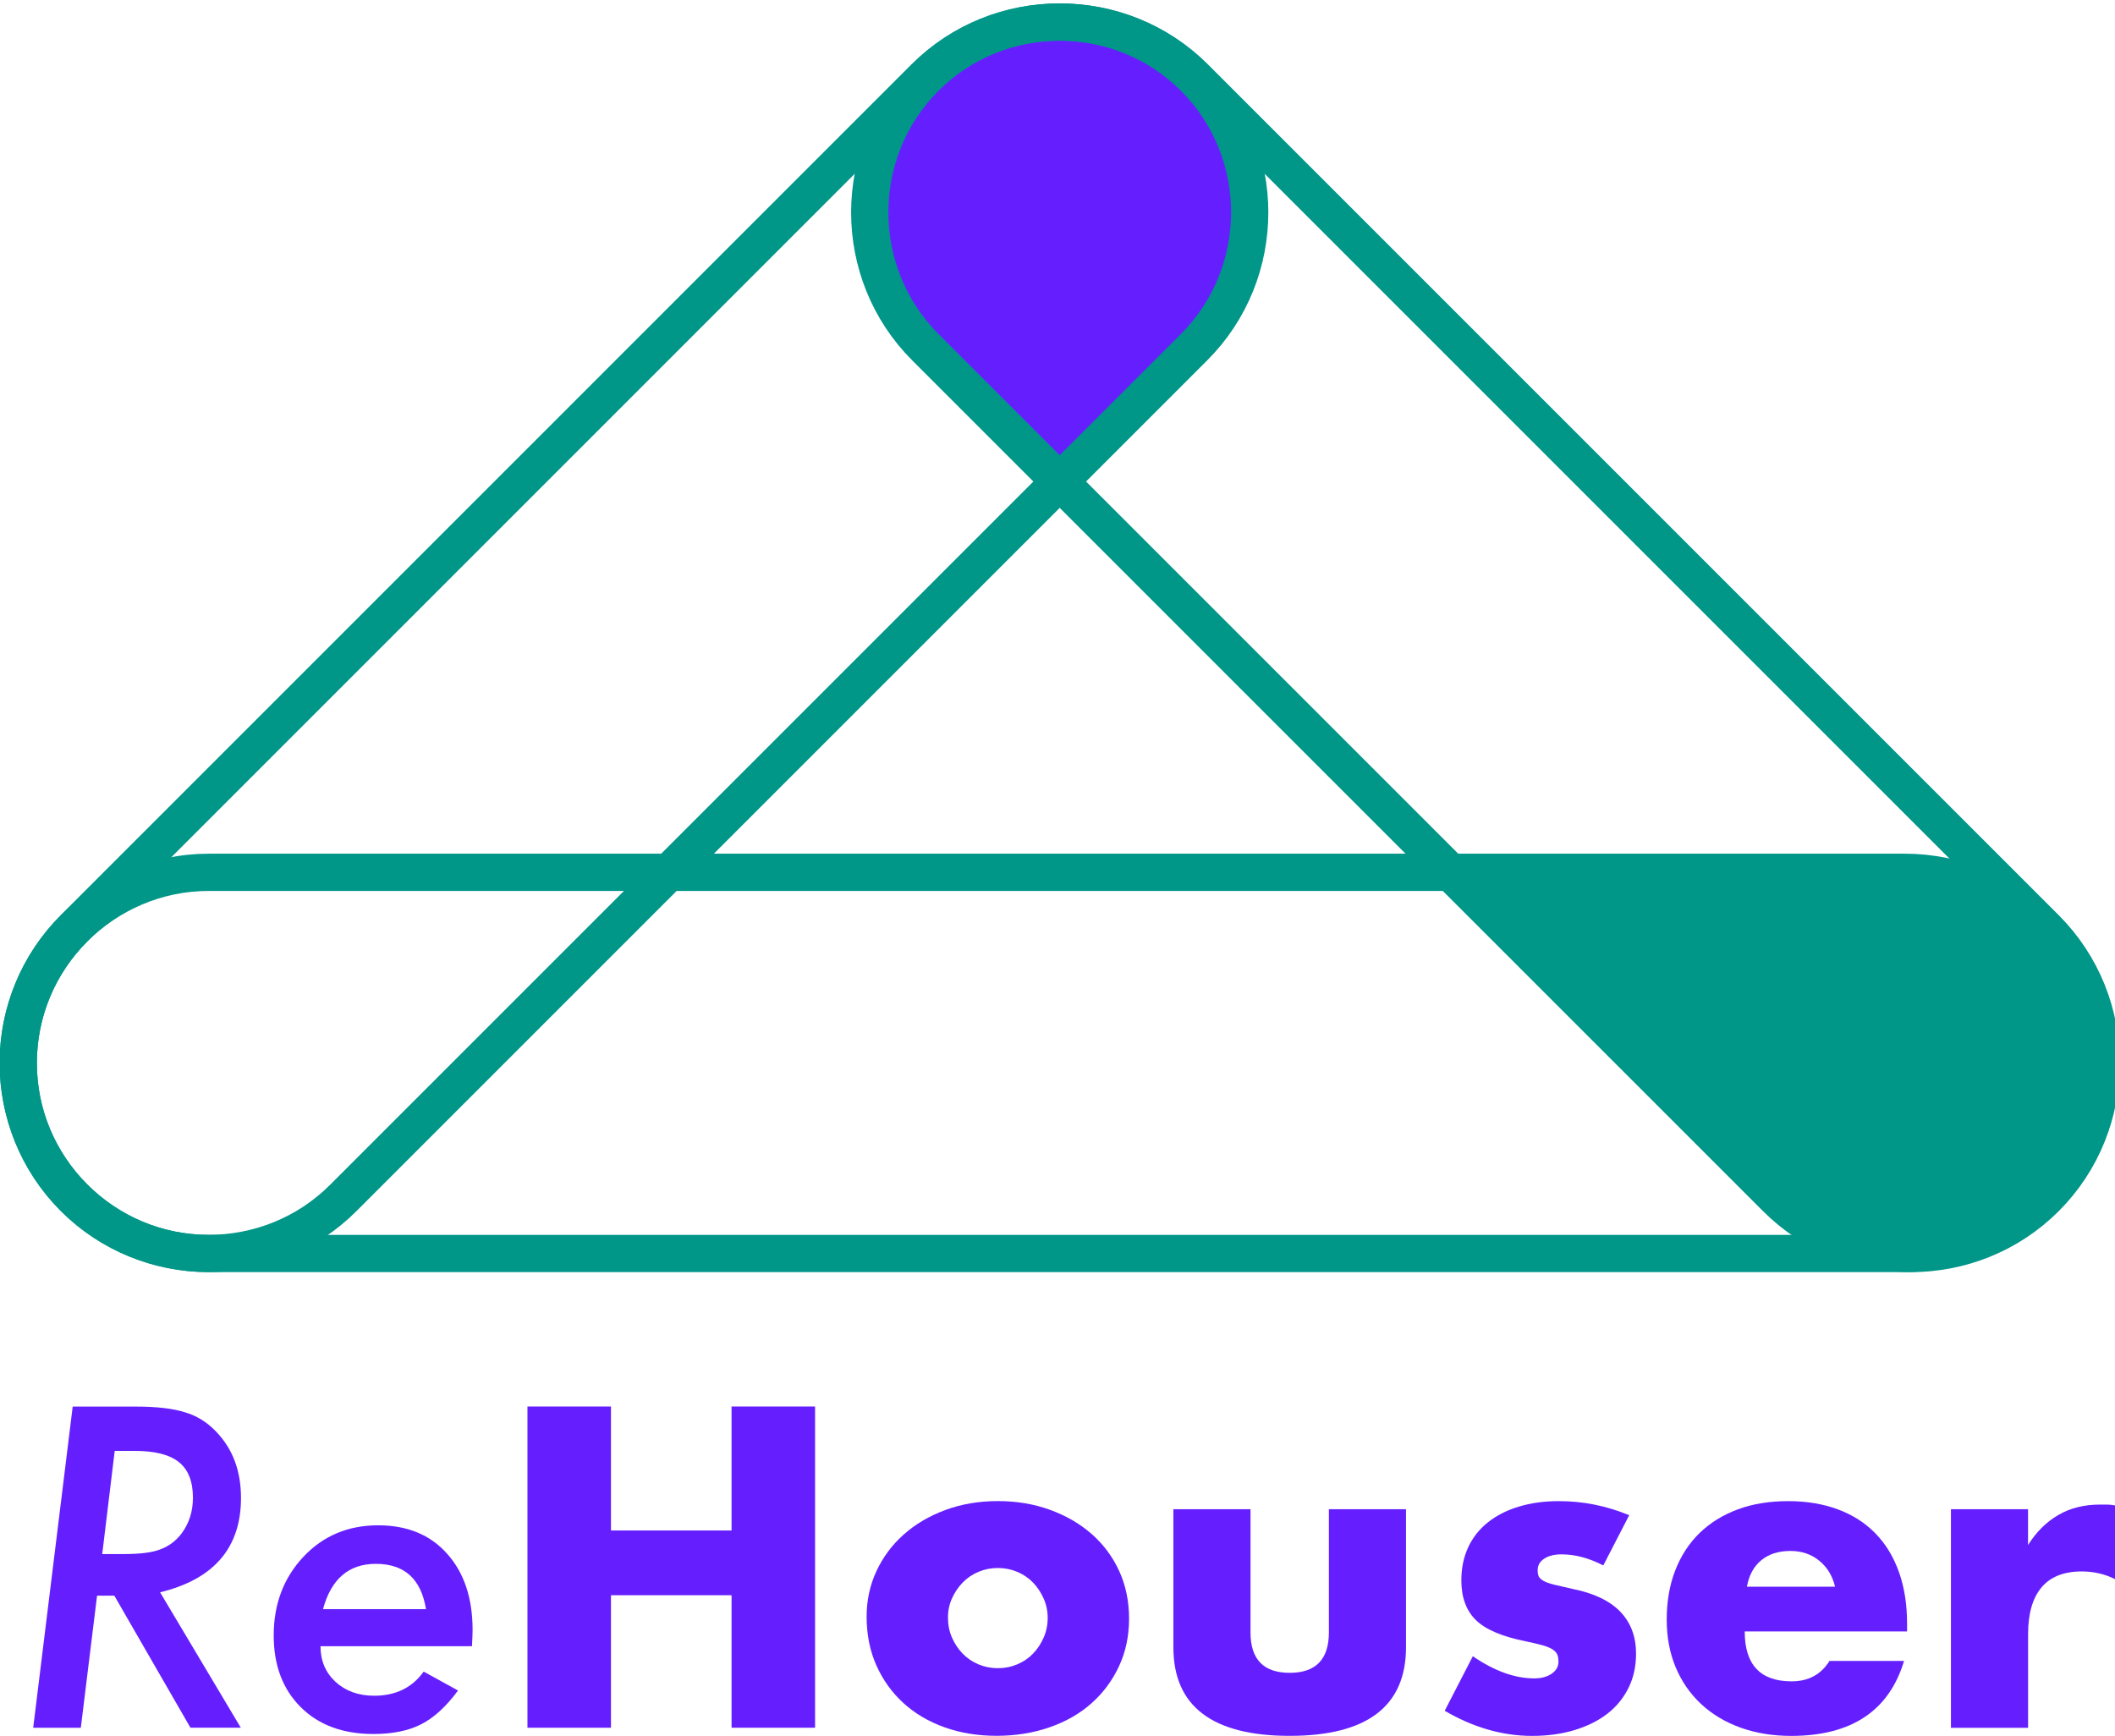
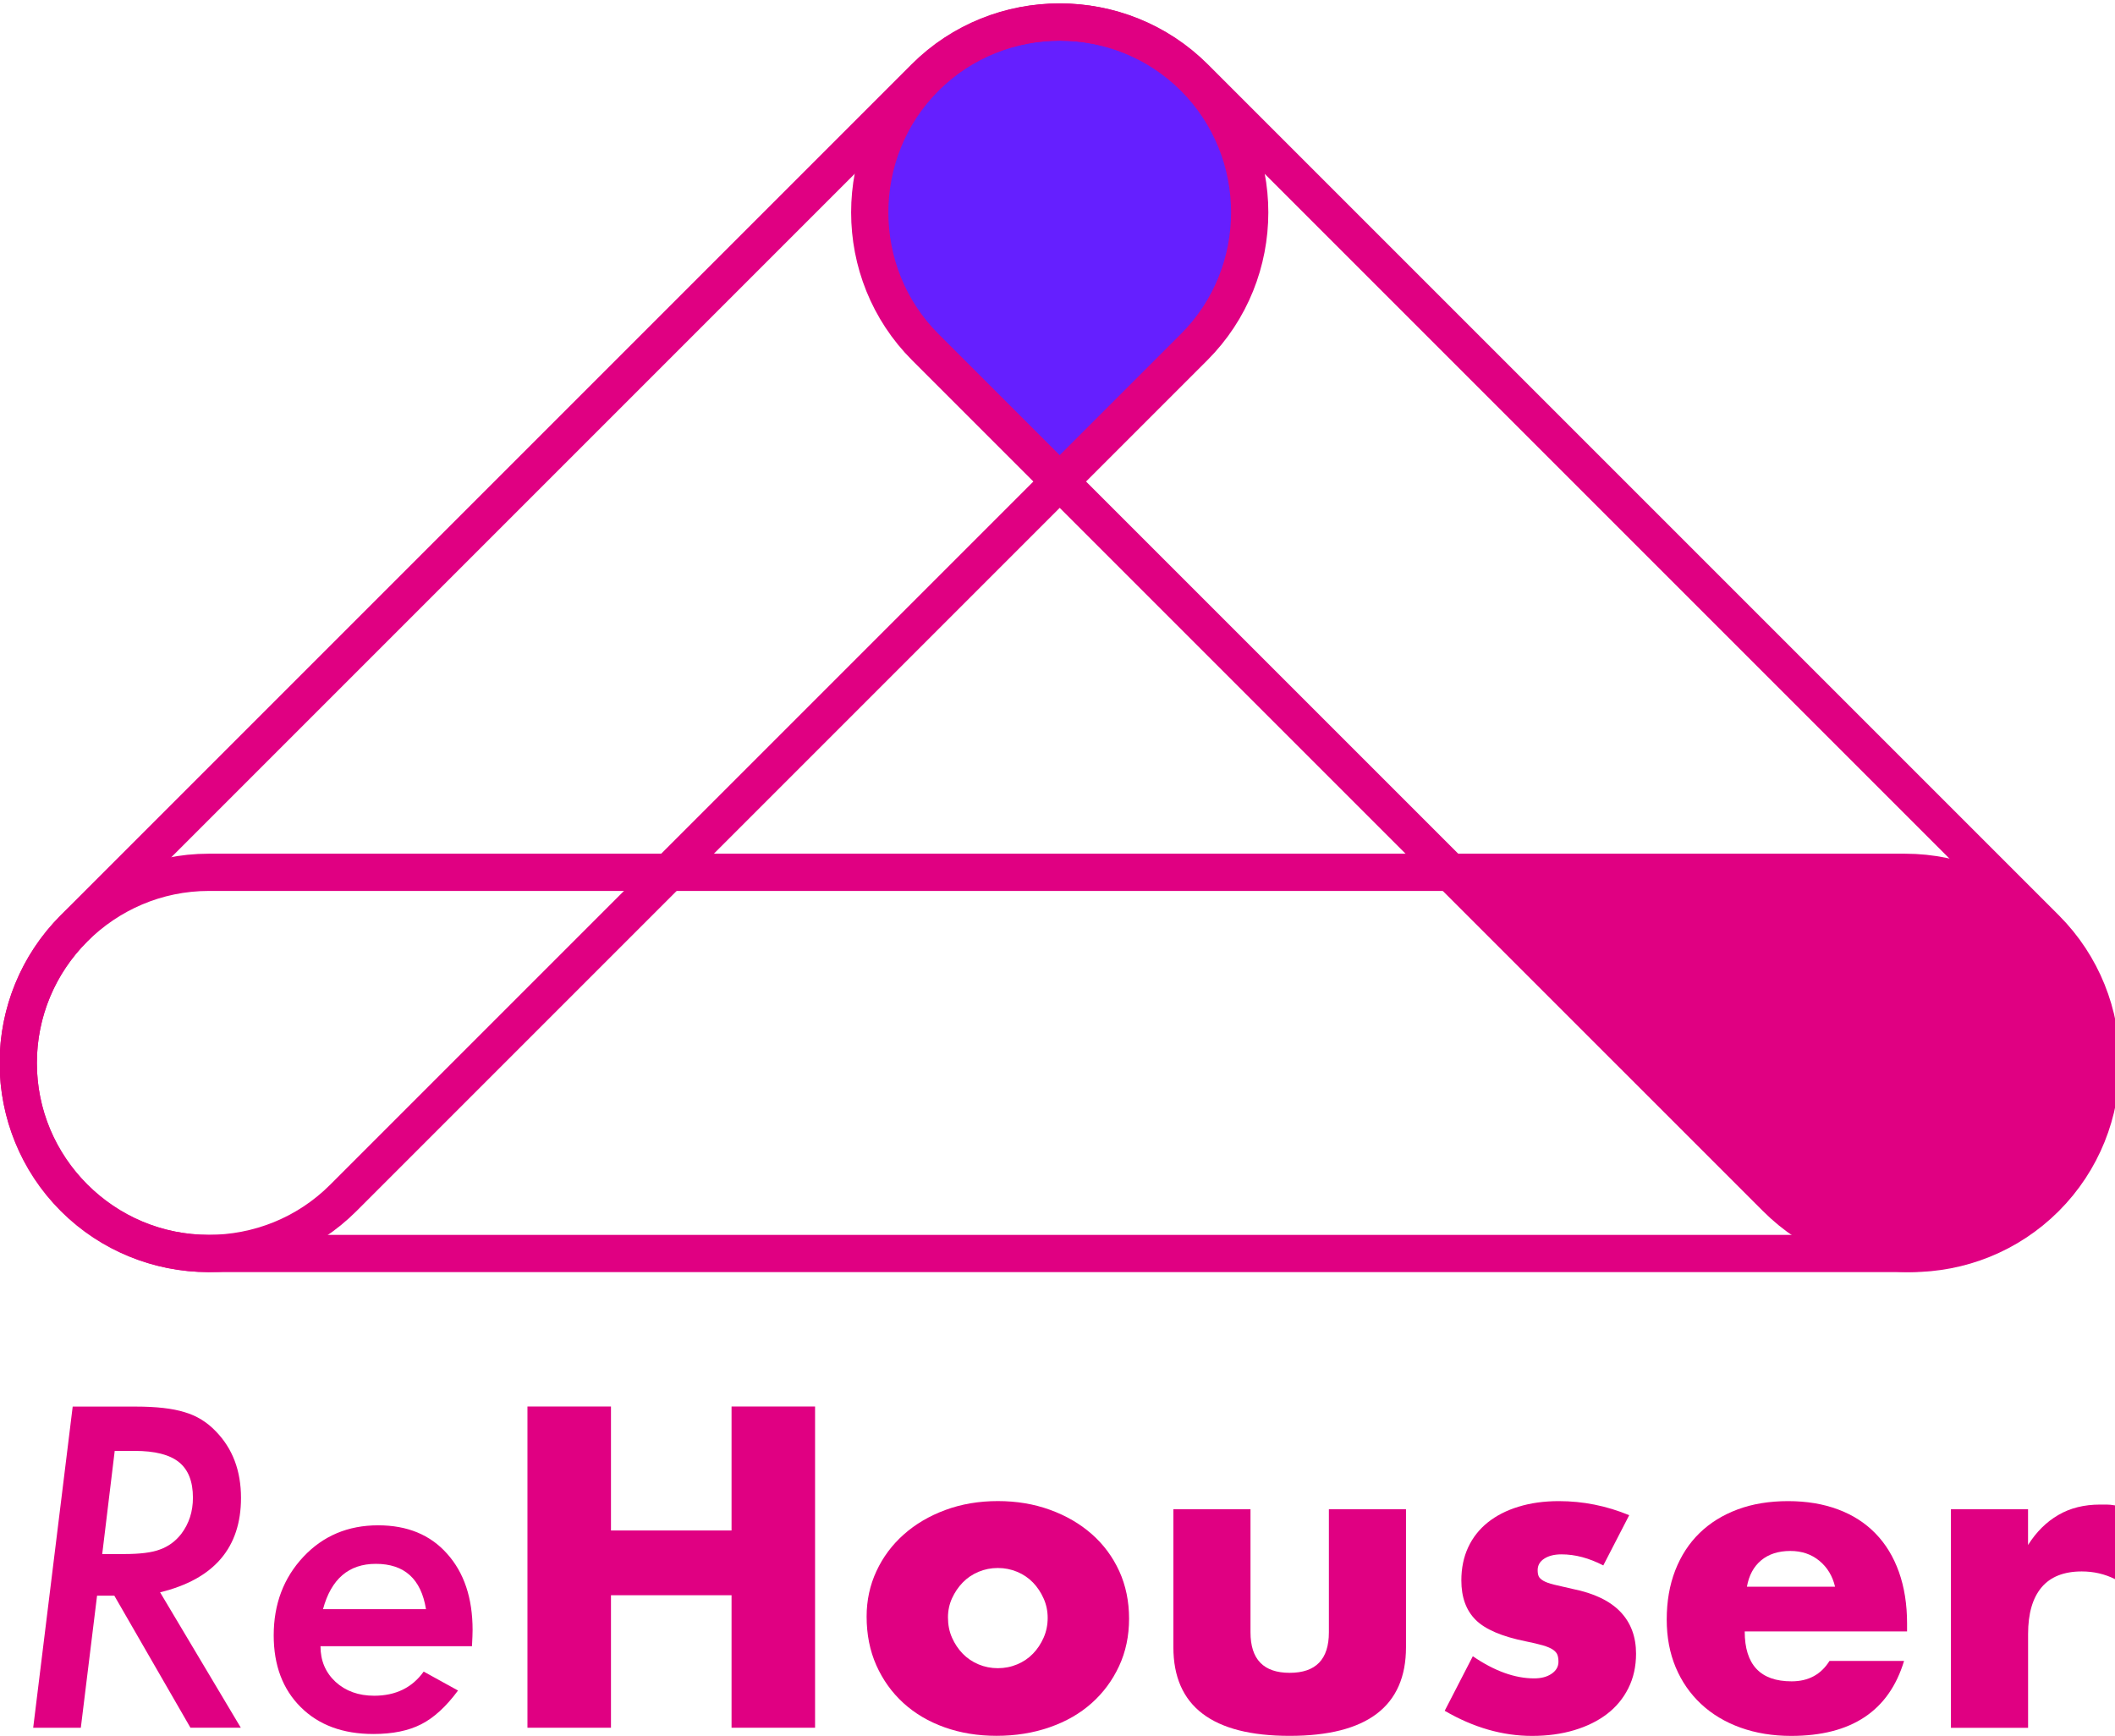
<svg xmlns="http://www.w3.org/2000/svg" version="1.1" id="Layer_1" x="0px" y="0px" viewBox="0 0 479.17 393.15" style="enable-background:new 0 0 479.17 393.15;" xml:space="preserve">
  <style type="text/css">
	
+ 	
+ 	
	.st0{fill:#651fff;}
- 	.st1{fill:none;stroke:#009688;stroke-width:8.438;stroke-miterlimit:10;}
- 	.st2{fill:#009688;}
- 	.st3{fill:#651fff;}
+ 	.st1{fill:none;stroke:#e00082;stroke-width:8.438;stroke-miterlimit:10;}
+ 	.st2{fill:#e00082;}
+ 	.st3{fill:#e00082;}
</style>
  <g>
    <path class="st0" d="M270.02,82.58c16.45-16.45,16.74-43.12,0.97-59.98l-1.08-1.08c-8.38-8.38-19.43-12.58-30.48-12.59   c-11.05,0.01-22.1,4.21-30.48,12.59l-1.08,1.08c-15.77,16.87-15.47,43.54,0.97,59.98l30.58,30.58L270.02,82.58z" />
  </g>
  <path class="st1" d="M431.57,283.99H47.31c-23.75,0-43.18-19.43-43.18-43.18v0c0-23.75,19.43-43.18,43.18-43.18h384.26  c23.75,0,43.18,19.43,43.18,43.18v0C474.74,264.56,455.31,283.99,431.57,283.99z" />
  <path class="st1" d="M270.53,78.65L77.79,271.39c-16.79,16.79-44.27,16.79-61.06,0l0,0c-16.79-16.79-16.79-44.27,0-61.06  L209.47,17.58c16.79-16.79,44.27-16.79,61.06,0l0,0C287.33,34.38,287.33,61.85,270.53,78.65z" />
  <path class="st1" d="M402.39,271.39L209.64,78.65c-16.79-16.79-16.79-44.27,0-61.06l0,0c16.79-16.79,44.27-16.79,61.06,0  l192.75,192.75c16.79,16.79,16.79,44.27,0,61.06l0,0C446.66,288.19,419.18,288.19,402.39,271.39z" />
  <g>
    <path class="st2" d="M402.38,271.41c8.22,8.22,19,12.39,29.83,12.56c23.45-0.35,42.53-19.62,42.53-43.14   c0-23.75-19.43-43.18-43.18-43.18H328.62L402.38,271.41z" />
  </g>
  <g>
    <path class="st3" d="M36.27,360.75l18.29,30.68H43.15L25.9,361.51h-3.91l-3.68,29.93H7.52l8.95-72.77h14.28   c4.65,0,8.34,0.42,11.08,1.27c2.7,0.79,5.06,2.23,7.07,4.34c3.8,3.9,5.7,8.92,5.7,15.08C54.6,350.64,48.49,357.77,36.27,360.75z    M25.99,328.7l-2.83,23.38h4.95c3.64,0,6.36-0.34,8.15-1.04c1.92-0.69,3.52-1.87,4.81-3.53c1.76-2.33,2.64-5.06,2.64-8.2   c0-3.68-1.06-6.36-3.18-8.06c-2.12-1.7-5.46-2.54-10.02-2.54H25.99z" />
    <path class="st3" d="M72.61,372.96c0,3.27,1.13,5.95,3.39,8.06c2.29,2.1,5.22,3.16,8.77,3.16c4.87,0,8.61-1.82,11.22-5.47   l7.78,4.29c-2.7,3.65-5.48,6.19-8.34,7.64c-2.89,1.48-6.5,2.21-10.84,2.21c-6.88,0-12.37-2.02-16.45-6.08   c-4.08-4.05-6.13-9.47-6.13-16.26c0-7.1,2.25-13.04,6.74-17.82c4.46-4.74,10.1-7.12,16.92-7.12c6.6,0,11.8,2.14,15.6,6.41   c3.87,4.3,5.8,10.07,5.8,17.3c0,0.76-0.05,1.98-0.14,3.68H72.61z M96.51,364.57c-1.1-6.85-4.89-10.27-11.36-10.27   c-6.13,0-10.12,3.42-11.97,10.27H96.51z" />
    <path class="st3" d="M138.42,346.74h27.32v-28.09h18.92v72.78h-18.92v-30.02h-27.32v30.02H119.5v-72.78h18.92V346.74z" />
    <path class="st3" d="M196.34,366.24c0-3.67,0.74-7.1,2.22-10.28c1.48-3.19,3.54-5.95,6.18-8.3c2.64-2.35,5.77-4.2,9.41-5.55   c3.64-1.35,7.61-2.03,11.92-2.03c4.25,0,8.19,0.66,11.82,1.98c3.63,1.32,6.79,3.15,9.46,5.5c2.67,2.35,4.74,5.15,6.23,8.4   c1.48,3.25,2.22,6.84,2.22,10.76c0,3.93-0.76,7.52-2.27,10.76c-1.51,3.25-3.59,6.05-6.23,8.4c-2.64,2.35-5.81,4.17-9.51,5.45   c-3.7,1.29-7.71,1.93-12.02,1.93c-4.25,0-8.17-0.64-11.78-1.93c-3.61-1.29-6.71-3.12-9.32-5.5c-2.61-2.38-4.65-5.23-6.13-8.54   C197.07,373.98,196.34,370.3,196.34,366.24z M214.77,366.44c0,1.67,0.3,3.2,0.92,4.59c0.61,1.38,1.42,2.59,2.42,3.62   c1,1.03,2.19,1.84,3.57,2.42c1.38,0.58,2.85,0.87,4.39,0.87s3.01-0.29,4.39-0.87c1.38-0.58,2.57-1.38,3.57-2.42   c1-1.03,1.8-2.24,2.41-3.62c0.61-1.38,0.92-2.88,0.92-4.49c0-1.54-0.3-3.01-0.92-4.39c-0.61-1.38-1.42-2.59-2.41-3.62   c-1-1.03-2.19-1.84-3.57-2.42c-1.39-0.58-2.85-0.87-4.39-0.87s-3.01,0.29-4.39,0.87c-1.38,0.58-2.57,1.39-3.57,2.42   c-1,1.03-1.8,2.22-2.42,3.57C215.08,363.44,214.77,364.89,214.77,366.44z" />
    <path class="st3" d="M283.31,341.92v27.9c0,6.11,2.96,9.17,8.88,9.17c5.92,0,8.88-3.06,8.88-9.17v-27.9h17.47v31.27   c0,6.69-2.21,11.71-6.61,15.06c-4.41,3.35-10.99,5.02-19.74,5.02c-8.75,0-15.33-1.67-19.74-5.02c-4.41-3.35-6.61-8.37-6.61-15.06   v-31.27H283.31z" />
    <path class="st3" d="M363.24,354.66c-3.22-1.67-6.37-2.51-9.46-2.51c-1.61,0-2.91,0.32-3.91,0.97c-1,0.64-1.5,1.51-1.5,2.61   c0,0.58,0.08,1.05,0.24,1.4c0.16,0.36,0.51,0.69,1.06,1.01c0.54,0.32,1.35,0.61,2.41,0.87s2.46,0.58,4.2,0.97   c4.83,0.97,8.43,2.69,10.81,5.16c2.38,2.48,3.57,5.65,3.57,9.51c0,2.9-0.58,5.5-1.74,7.82c-1.16,2.32-2.77,4.26-4.83,5.84   c-2.06,1.58-4.54,2.8-7.43,3.67c-2.9,0.87-6.08,1.3-9.56,1.3c-6.69,0-13.29-1.9-19.79-5.69l6.37-12.36   c4.89,3.35,9.52,5.02,13.9,5.02c1.61,0,2.93-0.35,3.96-1.06c1.03-0.71,1.54-1.61,1.54-2.7c0-0.64-0.08-1.17-0.24-1.59   c-0.16-0.42-0.5-0.8-1.01-1.16c-0.51-0.35-1.27-0.67-2.27-0.97c-1-0.29-2.3-0.59-3.91-0.92c-5.41-1.09-9.19-2.72-11.34-4.87   c-2.16-2.16-3.23-5.13-3.23-8.93c0-2.77,0.51-5.26,1.54-7.48c1.03-2.22,2.51-4.1,4.44-5.65c1.93-1.54,4.26-2.74,7-3.57   c2.73-0.84,5.77-1.26,9.12-1.26c5.47,0,10.78,1.06,15.93,3.19L363.24,354.66z" />
    <path class="st3" d="M395.28,369.62c0,7.53,3.54,11.3,10.62,11.3c3.8,0,6.66-1.54,8.59-4.63h16.89   c-3.41,11.33-11.94,16.99-25.58,16.99c-4.18,0-8.01-0.63-11.49-1.88c-3.47-1.25-6.45-3.04-8.93-5.36c-2.48-2.32-4.39-5.08-5.74-8.3   c-1.35-3.22-2.03-6.82-2.03-10.81c0-4.12,0.64-7.83,1.93-11.15c1.29-3.31,3.12-6.13,5.5-8.45c2.38-2.32,5.26-4.1,8.64-5.36   c3.38-1.26,7.19-1.88,11.44-1.88c4.18,0,7.95,0.63,11.3,1.88c3.35,1.25,6.18,3.07,8.49,5.45c2.32,2.38,4.08,5.29,5.31,8.73   c1.22,3.44,1.84,7.32,1.84,11.63v1.83H395.28z M415.75,359.49c-0.58-2.45-1.77-4.41-3.57-5.89c-1.8-1.48-3.99-2.22-6.56-2.22   c-2.7,0-4.91,0.71-6.61,2.12c-1.7,1.42-2.78,3.41-3.23,5.98H415.75z" />
    <path class="st3" d="M442,341.92h17.47v8.11c1.87-2.96,4.15-5.23,6.86-6.8c2.7-1.58,5.86-2.36,9.46-2.36c0.45,0,0.95,0,1.5,0   c0.54,0,1.17,0.06,1.88,0.19v16.7c-2.32-1.16-4.83-1.74-7.53-1.74c-4.05,0-7.1,1.21-9.12,3.62c-2.03,2.42-3.04,5.94-3.04,10.57   v21.24H442V341.92z" />
  </g>
</svg>
